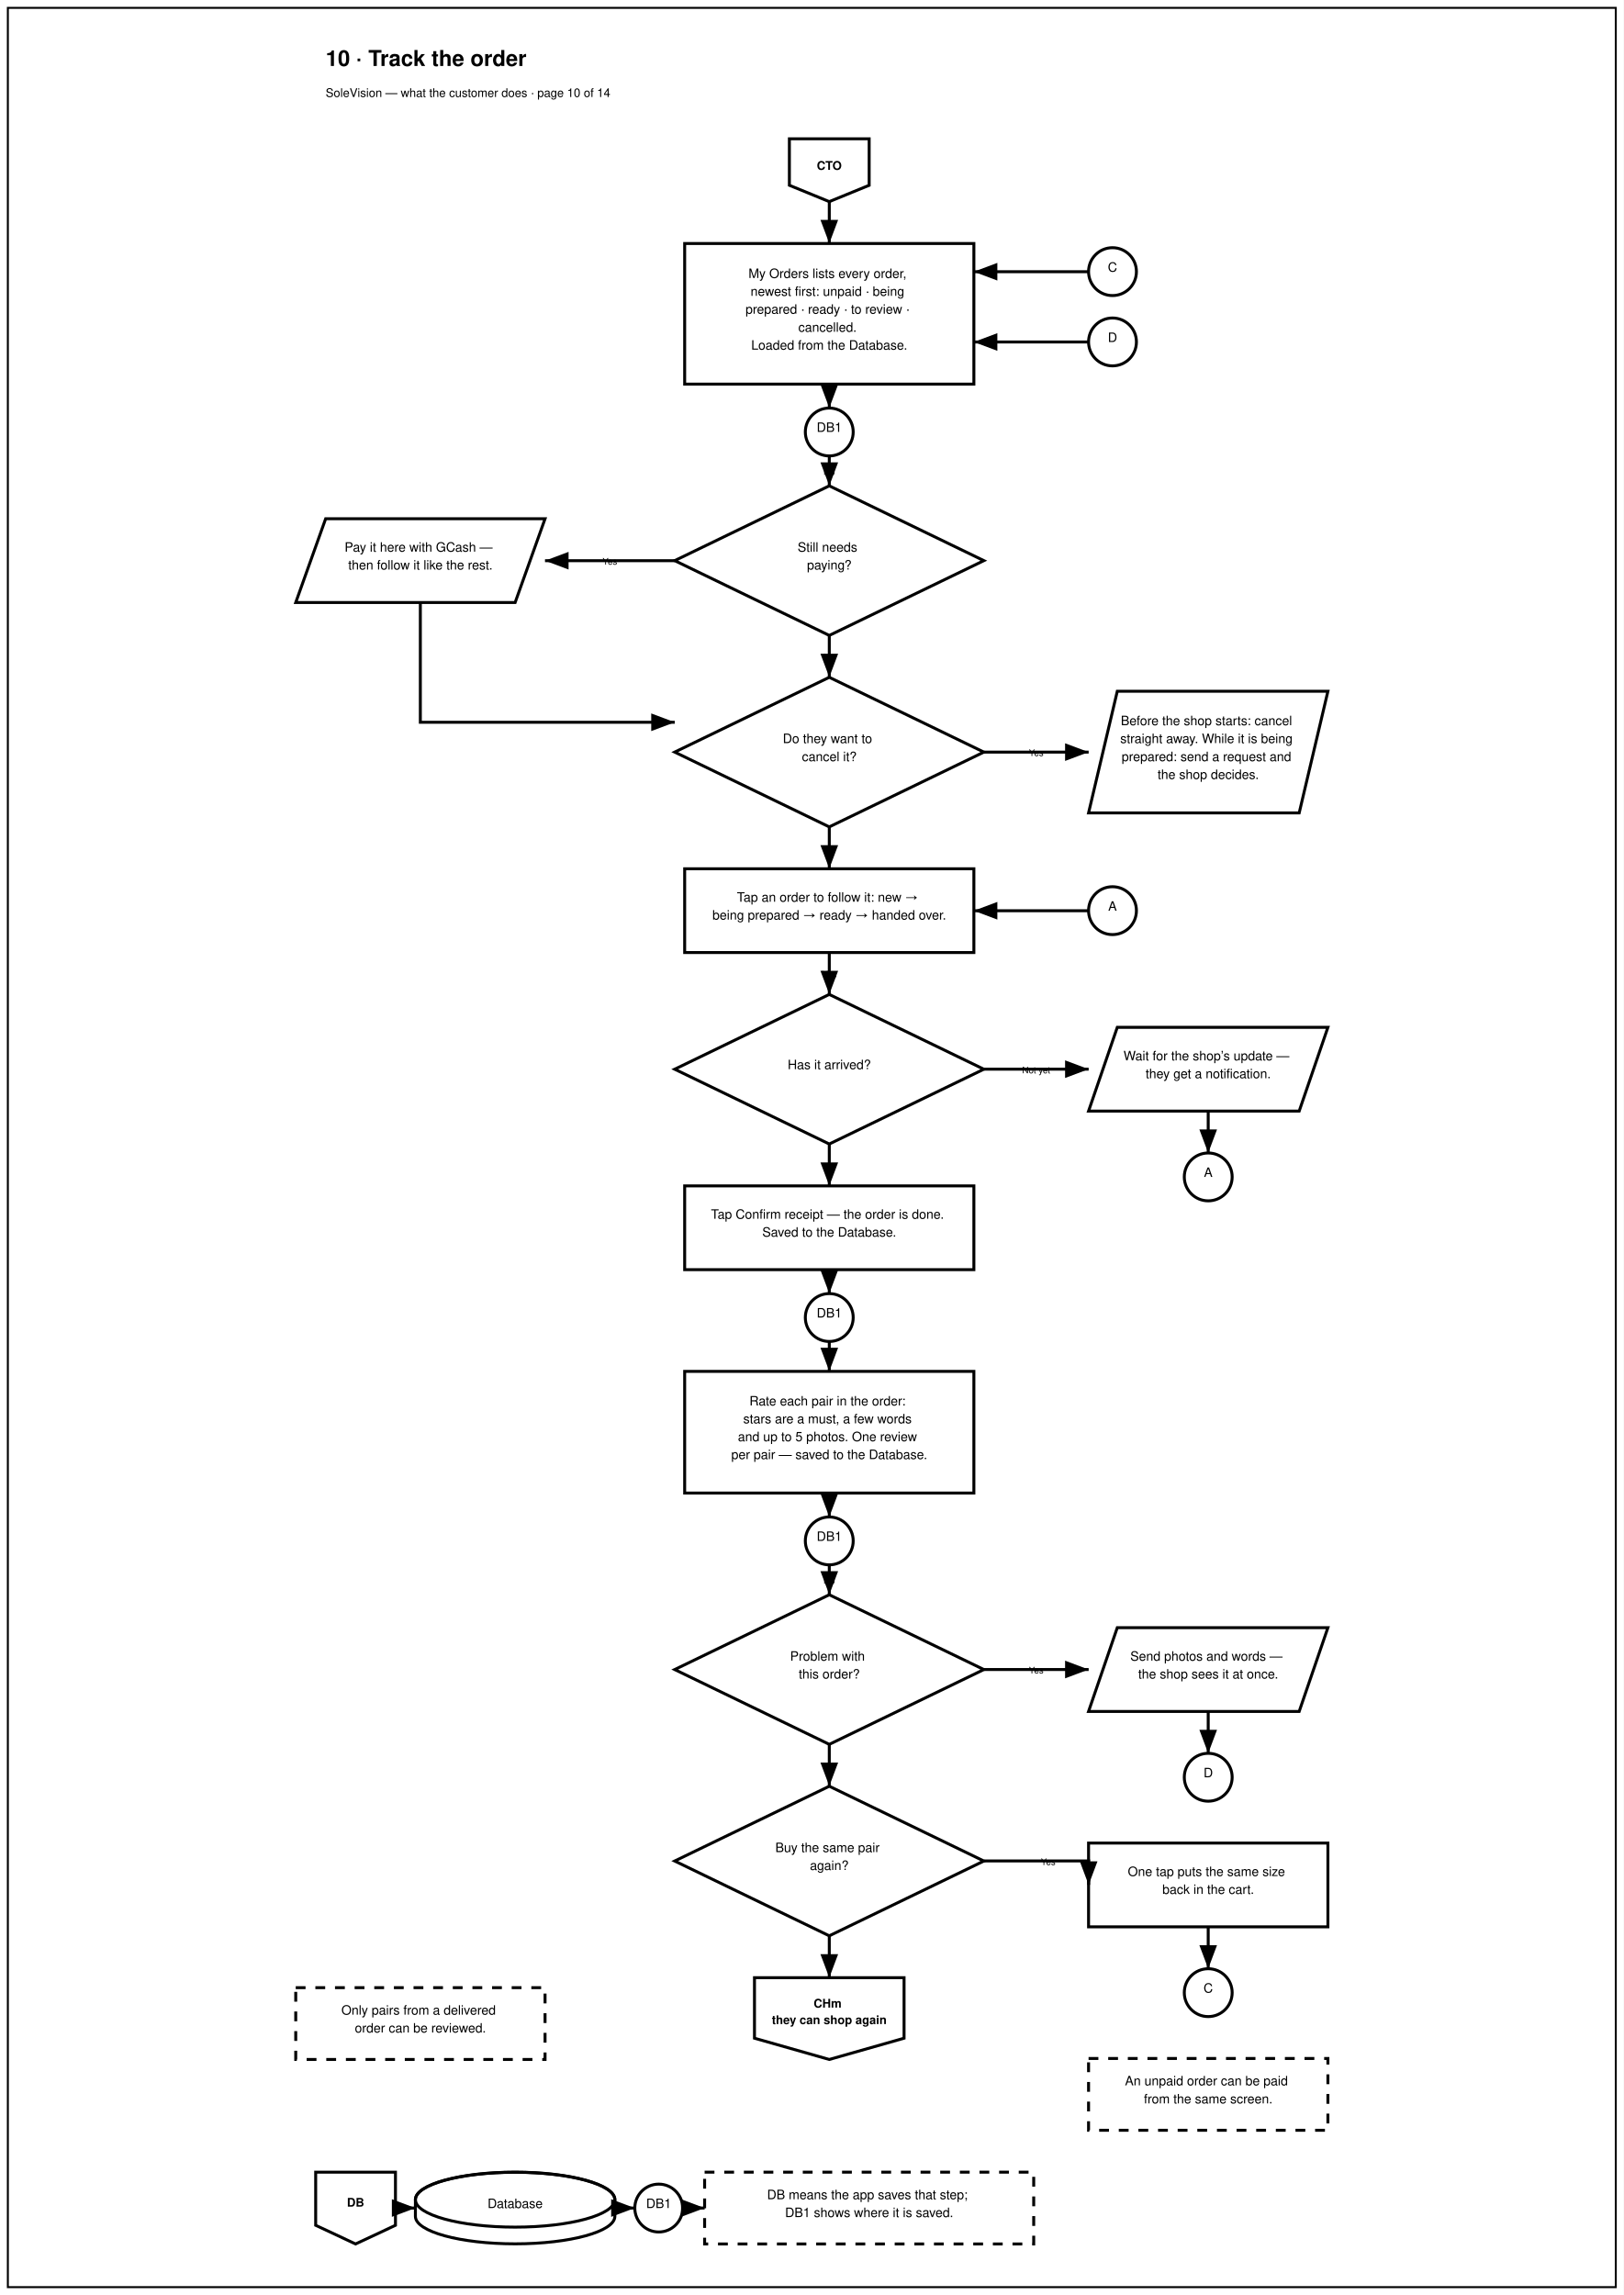
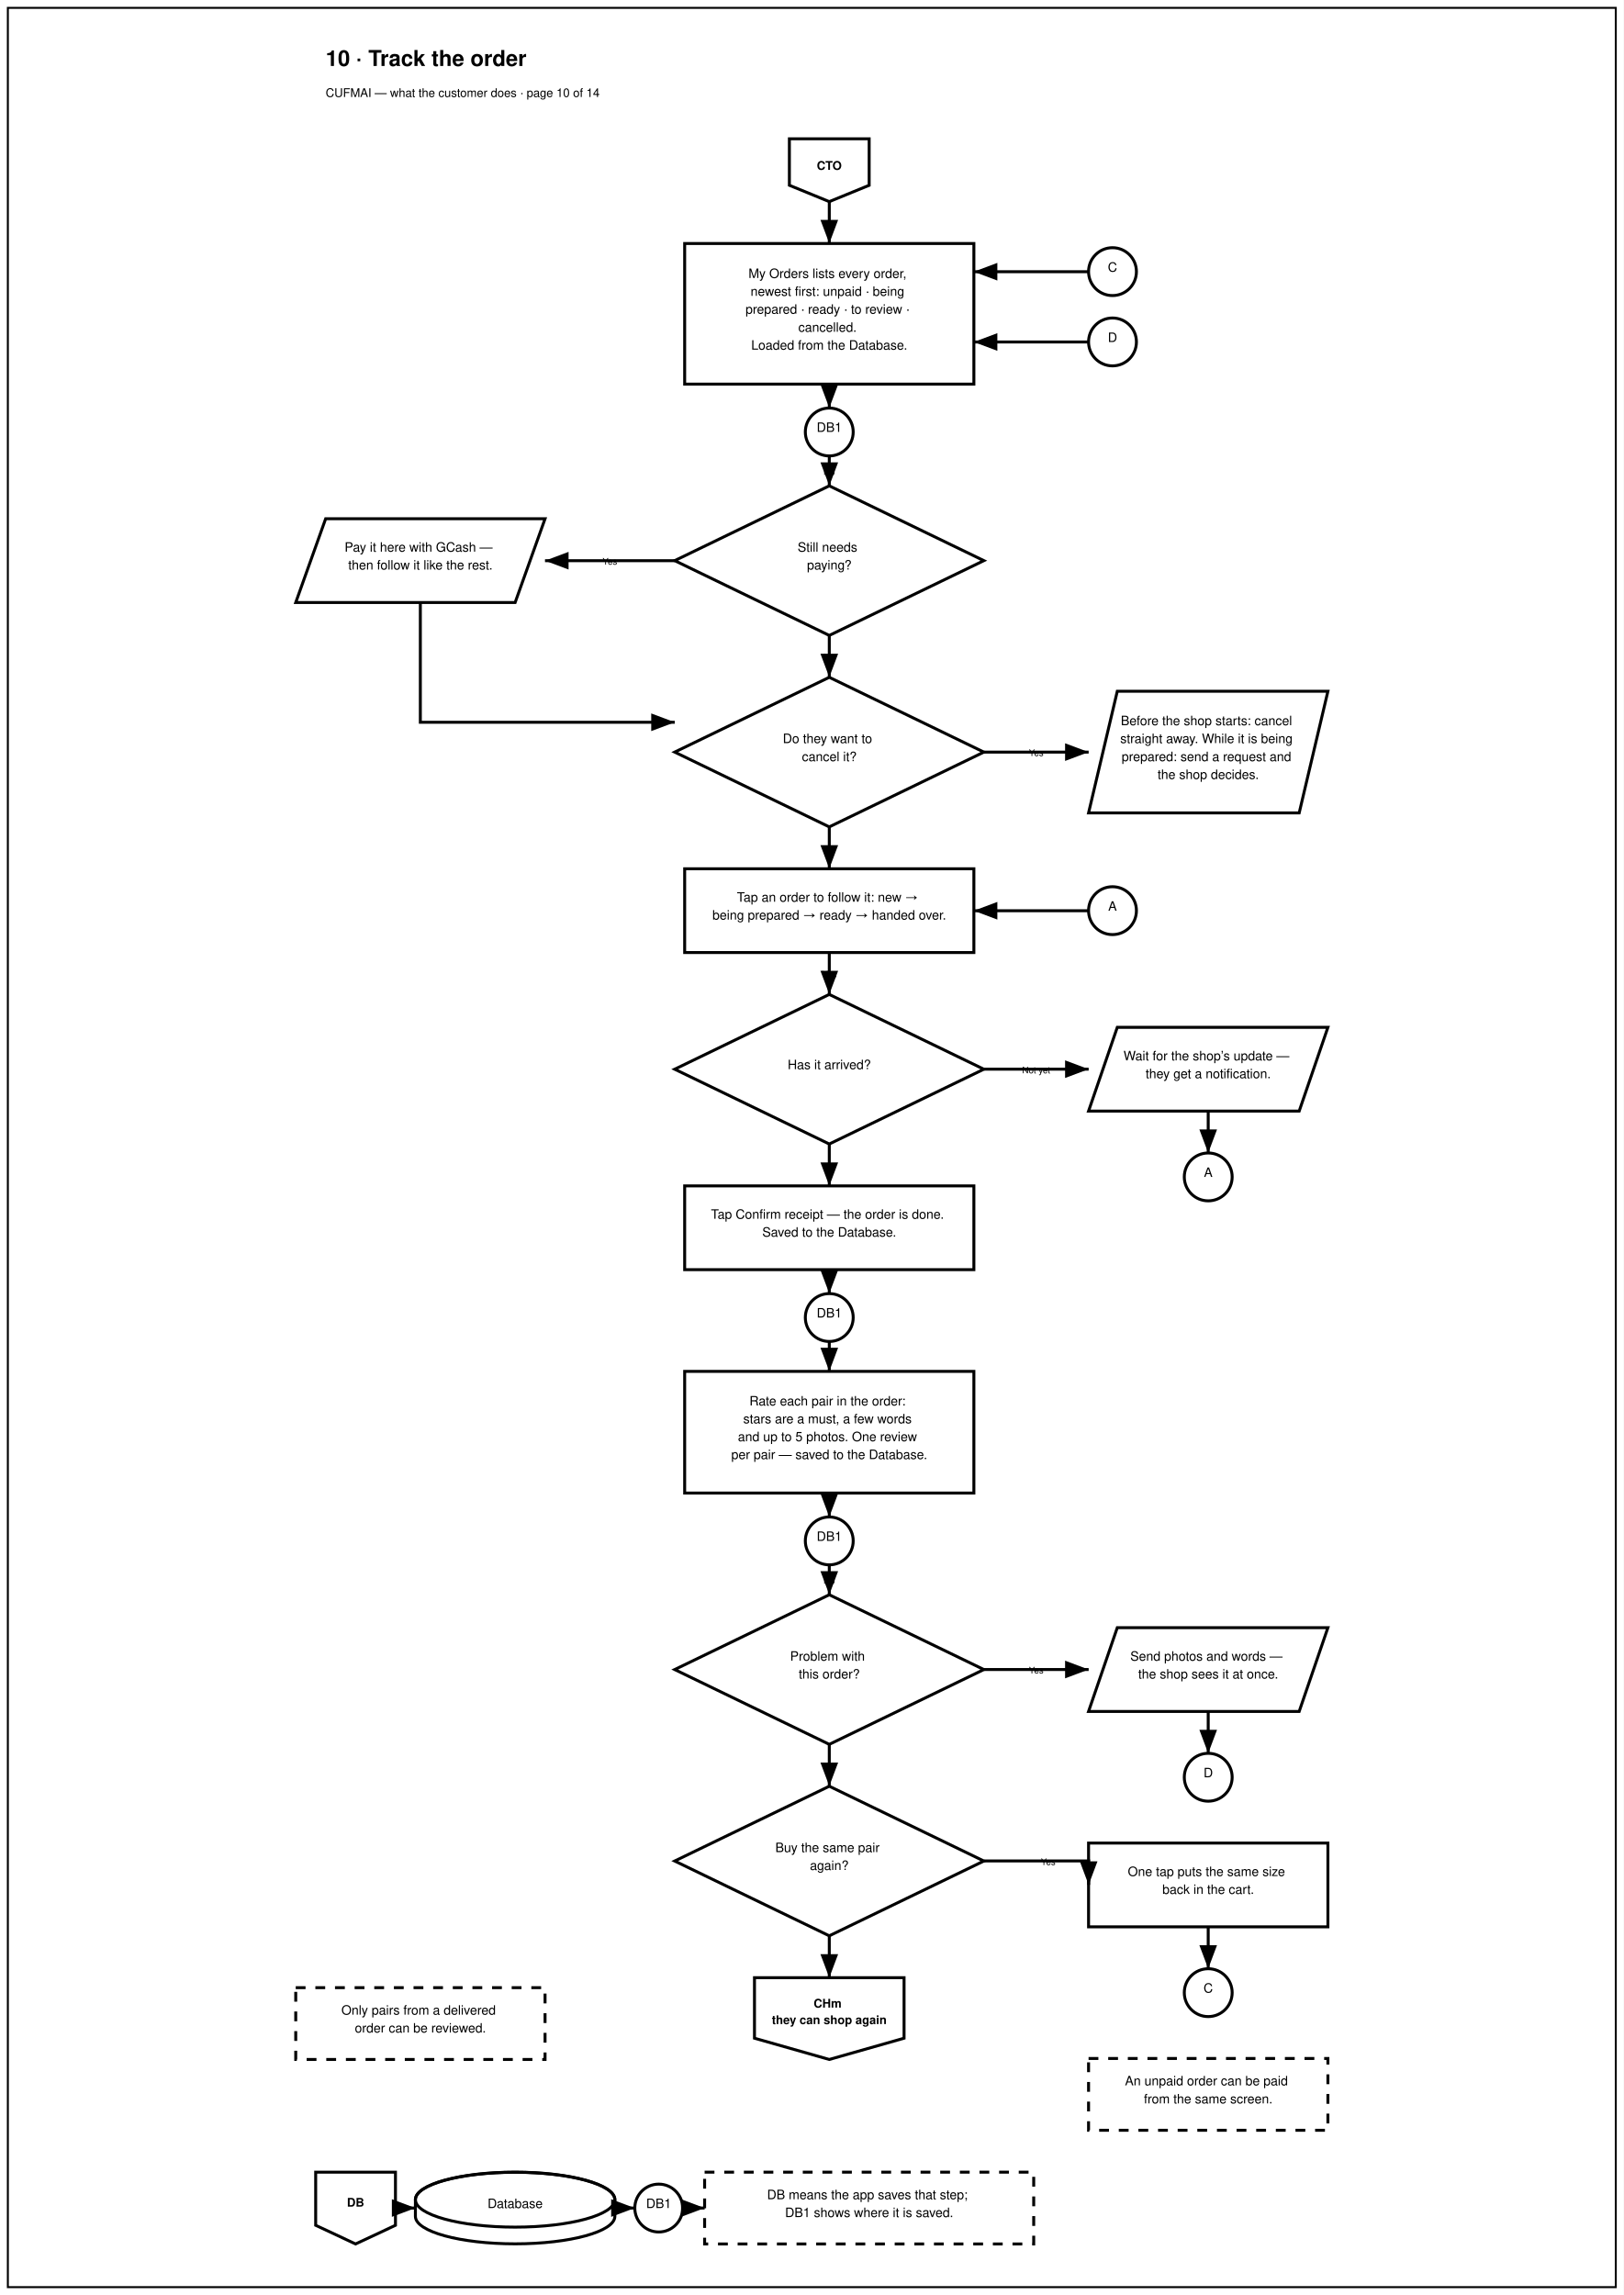
<svg xmlns="http://www.w3.org/2000/svg" width="827" height="1169" viewBox="0 0 827 1169">
  <rect x="0" y="0" width="827" height="1169" fill="#FFFFFF" />
  <defs>
    <marker id="arrow" markerWidth="10" markerHeight="10" refX="8" refY="3" orient="auto" markerUnits="strokeWidth">
      <path d="M0,0 L8,3 L0,6 z" fill="#000000" />
    </marker>
  </defs>
  <rect x="4" y="4" width="819" height="1161" fill="none" stroke="#000000" stroke-width="1" />
  <text font-family="Helvetica, Arial, sans-serif" font-size="11.175" font-weight="bold" fill="#000000" text-anchor="start">
    <tspan x="165.87" y="33.6">10 · Track the order</tspan>
  </text>
  <text font-family="Helvetica, Arial, sans-serif" font-size="6.095" fill="#000000" text-anchor="start">
-     <tspan x="165.87" y="49.4">SoleVision — what the customer does · page 10 of 14</tspan>
+     <tspan x="165.87" y="49.4">CUFMAI — what the customer does · page 10 of 14</tspan>
  </text>
  <polyline points="422.4,102.7 422.4,124.0" fill="none" stroke="#000000" stroke-width="1.5" marker-end="url(#arrow)" />
  <polyline points="422.4,195.7 422.4,207.8" fill="none" stroke="#000000" stroke-width="1.5" marker-end="url(#arrow)" />
  <polyline points="422.4,232.2 422.4,247.5 422.4,247.5" fill="none" stroke="#000000" stroke-width="1.5" marker-end="url(#arrow)" />
  <polyline points="343.7,285.6 277.6,285.6" fill="none" stroke="#000000" stroke-width="1.5" marker-end="url(#arrow)" />
  <polyline points="422.4,323.7 422.4,345.0" fill="none" stroke="#000000" stroke-width="1.5" marker-end="url(#arrow)" />
  <polyline points="214.1,306.9 214.1,367.9 343.7,367.9" fill="none" stroke="#000000" stroke-width="1.5" marker-end="url(#arrow)" />
  <polyline points="501.1,383.1 554.5,383.1 554.5,383.1" fill="none" stroke="#000000" stroke-width="1.5" marker-end="url(#arrow)" />
  <polyline points="422.4,421.2 422.4,442.5 422.4,442.5" fill="none" stroke="#000000" stroke-width="1.5" marker-end="url(#arrow)" />
  <polyline points="422.4,485.2 422.4,506.5 422.4,506.5" fill="none" stroke="#000000" stroke-width="1.5" marker-end="url(#arrow)" />
  <polyline points="501.1,544.6 554.5,544.6 554.5,544.6" fill="none" stroke="#000000" stroke-width="1.5" marker-end="url(#arrow)" />
  <polyline points="615.4,566.0 615.4,587.3" fill="none" stroke="#000000" stroke-width="1.5" marker-end="url(#arrow)" />
  <polyline points="422.4,582.7 422.4,604.1 422.4,604.1" fill="none" stroke="#000000" stroke-width="1.5" marker-end="url(#arrow)" />
  <polyline points="422.4,646.7 422.4,658.9" fill="none" stroke="#000000" stroke-width="1.5" marker-end="url(#arrow)" />
  <polyline points="422.4,683.3 422.4,698.5" fill="none" stroke="#000000" stroke-width="1.5" marker-end="url(#arrow)" />
  <polyline points="422.4,760.5 422.4,772.7" fill="none" stroke="#000000" stroke-width="1.5" marker-end="url(#arrow)" />
  <polyline points="422.4,797.1 422.4,812.3 422.4,812.3" fill="none" stroke="#000000" stroke-width="1.5" marker-end="url(#arrow)" />
  <polyline points="501.1,850.4 554.5,850.4" fill="none" stroke="#000000" stroke-width="1.5" marker-end="url(#arrow)" />
  <polyline points="615.4,871.8 615.4,893.1" fill="none" stroke="#000000" stroke-width="1.5" marker-end="url(#arrow)" />
  <polyline points="422.4,888.5 422.4,909.8" fill="none" stroke="#000000" stroke-width="1.5" marker-end="url(#arrow)" />
  <polyline points="501.1,947.9 554.5,947.9 554.5,960.1" fill="none" stroke="#000000" stroke-width="1.5" marker-end="url(#arrow)" />
  <polyline points="615.4,981.5 615.4,1002.8" fill="none" stroke="#000000" stroke-width="1.5" marker-end="url(#arrow)" />
  <polyline points="422.4,986.0 422.4,1007.4" fill="none" stroke="#000000" stroke-width="1.5" marker-end="url(#arrow)" />
  <polyline points="201.4,1124.7 211.6,1124.7" fill="none" stroke="#000000" stroke-width="1.5" marker-end="url(#arrow)" />
  <polyline points="313.2,1124.7 323.3,1124.7" fill="none" stroke="#000000" stroke-width="1.5" marker-end="url(#arrow)" />
  <polyline points="347.7,1124.7 358.9,1124.7" fill="none" stroke="#000000" stroke-width="1.5" marker-end="url(#arrow)" />
  <polyline points="554.5,463.9 496.0,463.9" fill="none" stroke="#000000" stroke-width="1.5" marker-end="url(#arrow)" />
  <polyline points="554.5,174.2 496.0,174.2" fill="none" stroke="#000000" stroke-width="1.5" marker-end="url(#arrow)" />
  <polyline points="554.5,138.4 496.0,138.4" fill="none" stroke="#000000" stroke-width="1.5" marker-end="url(#arrow)" />
  <text font-family="Helvetica, Arial, sans-serif" font-size="4.572" fill="#000000" text-anchor="middle">
    <tspan x="422.389" y="241.9">No</tspan>
  </text>
  <text font-family="Helvetica, Arial, sans-serif" font-size="4.572" fill="#000000" text-anchor="middle">
    <tspan x="310.638" y="287.6">Yes</tspan>
  </text>
  <text font-family="Helvetica, Arial, sans-serif" font-size="4.572" fill="#000000" text-anchor="middle">
    <tspan x="422.389" y="336.4">No</tspan>
  </text>
  <text font-family="Helvetica, Arial, sans-serif" font-size="4.572" fill="#000000" text-anchor="middle">
    <tspan x="527.791" y="385.1">Yes</tspan>
  </text>
  <text font-family="Helvetica, Arial, sans-serif" font-size="4.572" fill="#000000" text-anchor="middle">
    <tspan x="422.389" y="497.9">Yes</tspan>
  </text>
  <text font-family="Helvetica, Arial, sans-serif" font-size="4.572" fill="#000000" text-anchor="middle">
    <tspan x="527.791" y="546.7">Not yet</tspan>
  </text>
  <text font-family="Helvetica, Arial, sans-serif" font-size="4.572" fill="#000000" text-anchor="middle">
    <tspan x="422.389" y="806.7">No</tspan>
  </text>
  <text font-family="Helvetica, Arial, sans-serif" font-size="4.572" fill="#000000" text-anchor="middle">
    <tspan x="527.791" y="852.4">Yes</tspan>
  </text>
  <text font-family="Helvetica, Arial, sans-serif" font-size="4.572" fill="#000000" text-anchor="middle">
    <tspan x="422.389" y="901.2">No</tspan>
  </text>
  <text font-family="Helvetica, Arial, sans-serif" font-size="4.572" fill="#000000" text-anchor="middle">
    <tspan x="533.886" y="950.0">Yes</tspan>
  </text>
  <polygon points="402.071,70.7 442.708,70.7 442.708,94.381 422.389,102.702 402.071,94.381" fill="none" stroke="#000000" stroke-width="1.5" />
  <text font-family="Helvetica, Arial, sans-serif" font-size="6.095" font-weight="bold" fill="#000000" text-anchor="middle">
    <tspan x="422.389" y="86.5">CTO</tspan>
  </text>
  <rect x="348.735" y="124.036" width="147.308" height="71.622" rx="0" fill="none" stroke="#000000" stroke-width="1.5" />
  <text font-family="Helvetica, Arial, sans-serif" font-size="6.603" fill="#000000" text-anchor="middle">
    <tspan x="422.389" y="141.6">My Orders lists every order,</tspan>
    <tspan x="422.389" y="150.7">newest first: unpaid · being</tspan>
    <tspan x="422.389" y="159.8">prepared · ready · to review ·</tspan>
    <tspan x="422.389" y="169.0">cancelled.</tspan>
    <tspan x="422.389" y="178.1">Loaded from the Database.</tspan>
  </text>
  <circle cx="422.389" cy="220.04" r="12.191" fill="none" stroke="#000000" stroke-width="1.5" />
  <text font-family="Helvetica, Arial, sans-serif" font-size="6.603" fill="#000000" text-anchor="middle">
    <tspan x="422.389" y="220.0">DB1</tspan>
  </text>
  <polygon points="422.389,247.47 501.123,285.567 422.389,323.663 343.656,285.567" fill="none" stroke="#000000" stroke-width="1.5" />
  <text font-family="Helvetica, Arial, sans-serif" font-size="6.603" fill="#000000" text-anchor="middle">
    <tspan x="422.389" y="281.0">Still needs</tspan>
    <tspan x="422.389" y="290.1">paying?</tspan>
  </text>
  <polygon points="165.87,264.232 277.621,264.232 262.382,306.901 150.632,306.901" fill="none" stroke="#000000" stroke-width="1.5" />
  <text font-family="Helvetica, Arial, sans-serif" font-size="6.603" fill="#000000" text-anchor="middle">
    <tspan x="214.126" y="281.0">Pay it here with GCash —</tspan>
    <tspan x="214.126" y="290.1">then follow it like the rest.</tspan>
  </text>
  <polygon points="422.389,344.998 501.123,383.095 422.389,421.191 343.656,383.095" fill="none" stroke="#000000" stroke-width="1.5" />
  <text font-family="Helvetica, Arial, sans-serif" font-size="6.603" fill="#000000" text-anchor="middle">
    <tspan x="422.389" y="378.5">Do they want to</tspan>
    <tspan x="422.389" y="387.7">cancel it?</tspan>
  </text>
  <polygon points="569.088,352.109 676.368,352.109 661.739,414.08 554.458,414.08" fill="none" stroke="#000000" stroke-width="1.5" />
  <text font-family="Helvetica, Arial, sans-serif" font-size="6.603" fill="#000000" text-anchor="middle">
    <tspan x="615.413" y="369.4">Before the shop starts: cancel</tspan>
    <tspan x="615.413" y="378.5">straight away. While it is being</tspan>
    <tspan x="615.413" y="387.7">prepared: send a request and</tspan>
    <tspan x="615.413" y="396.8">the shop decides.</tspan>
  </text>
  <rect x="348.735" y="442.526" width="147.308" height="42.668" rx="0" fill="none" stroke="#000000" stroke-width="1.5" />
  <text font-family="Helvetica, Arial, sans-serif" font-size="6.603" fill="#000000" text-anchor="middle">
    <tspan x="422.389" y="459.3">Tap an order to follow it: new →</tspan>
    <tspan x="422.389" y="468.4">being prepared → ready → handed over.</tspan>
  </text>
  <polygon points="422.389,506.528 501.123,544.625 422.389,582.722 343.656,544.625" fill="none" stroke="#000000" stroke-width="1.5" />
  <text font-family="Helvetica, Arial, sans-serif" font-size="6.603" fill="#000000" text-anchor="middle">
    <tspan x="422.389" y="544.6">Has it arrived?</tspan>
  </text>
  <polygon points="569.088,523.291 676.368,523.291 661.739,565.96 554.458,565.96" fill="none" stroke="#000000" stroke-width="1.5" />
  <text font-family="Helvetica, Arial, sans-serif" font-size="6.603" fill="#000000" text-anchor="middle">
    <tspan x="615.413" y="540.1">Wait for the shop’s update —</tspan>
    <tspan x="615.413" y="549.2">they get a notification.</tspan>
  </text>
  <circle cx="615.413" cy="599.485" r="12.191" fill="none" stroke="#000000" stroke-width="1.5" />
  <text font-family="Helvetica, Arial, sans-serif" font-size="6.603" fill="#000000" text-anchor="middle">
    <tspan x="615.413" y="599.5">A</tspan>
  </text>
  <rect x="348.735" y="604.056" width="147.308" height="42.668" rx="0" fill="none" stroke="#000000" stroke-width="1.5" />
  <text font-family="Helvetica, Arial, sans-serif" font-size="6.603" fill="#000000" text-anchor="middle">
    <tspan x="422.389" y="620.8">Tap Confirm receipt — the order is done.</tspan>
    <tspan x="422.389" y="629.9">Saved to the Database.</tspan>
  </text>
  <circle cx="422.389" cy="671.107" r="12.191" fill="none" stroke="#000000" stroke-width="1.5" />
  <text font-family="Helvetica, Arial, sans-serif" font-size="6.603" fill="#000000" text-anchor="middle">
    <tspan x="422.389" y="671.1">DB1</tspan>
  </text>
  <rect x="348.735" y="698.537" width="147.308" height="61.971" rx="0" fill="none" stroke="#000000" stroke-width="1.5" />
  <text font-family="Helvetica, Arial, sans-serif" font-size="6.603" fill="#000000" text-anchor="middle">
    <tspan x="422.389" y="715.9">Rate each pair in the order:</tspan>
    <tspan x="422.389" y="725.0">stars are a must, a few words</tspan>
    <tspan x="422.389" y="734.1">and up to 5 photos. One review</tspan>
    <tspan x="422.389" y="743.2">per pair — saved to the Database.</tspan>
  </text>
  <circle cx="422.389" cy="784.889" r="12.191" fill="none" stroke="#000000" stroke-width="1.5" />
  <text font-family="Helvetica, Arial, sans-serif" font-size="6.603" fill="#000000" text-anchor="middle">
    <tspan x="422.389" y="784.9">DB1</tspan>
  </text>
  <polygon points="422.389,812.319 501.123,850.416 422.389,888.513 343.656,850.416" fill="none" stroke="#000000" stroke-width="1.5" />
  <text font-family="Helvetica, Arial, sans-serif" font-size="6.603" fill="#000000" text-anchor="middle">
    <tspan x="422.389" y="845.9">Problem with</tspan>
    <tspan x="422.389" y="855.0">this order?</tspan>
  </text>
  <polygon points="569.088,829.082 676.368,829.082 661.739,871.75 554.458,871.75" fill="none" stroke="#000000" stroke-width="1.5" />
  <text font-family="Helvetica, Arial, sans-serif" font-size="6.603" fill="#000000" text-anchor="middle">
    <tspan x="615.413" y="845.9">Send photos and words —</tspan>
    <tspan x="615.413" y="855.0">the shop sees it at once.</tspan>
  </text>
  <circle cx="615.413" cy="905.276" r="12.191" fill="none" stroke="#000000" stroke-width="1.5" />
  <text font-family="Helvetica, Arial, sans-serif" font-size="6.603" fill="#000000" text-anchor="middle">
    <tspan x="615.413" y="905.3">D</tspan>
  </text>
  <polygon points="422.389,909.847 501.123,947.944 422.389,986.041 343.656,947.944" fill="none" stroke="#000000" stroke-width="1.5" />
  <text font-family="Helvetica, Arial, sans-serif" font-size="6.603" fill="#000000" text-anchor="middle">
    <tspan x="422.389" y="943.4">Buy the same pair</tspan>
    <tspan x="422.389" y="952.5">again?</tspan>
  </text>
  <rect x="554.458" y="938.801" width="121.91" height="42.668" rx="0" fill="none" stroke="#000000" stroke-width="1.5" />
  <text font-family="Helvetica, Arial, sans-serif" font-size="6.603" fill="#000000" text-anchor="middle">
    <tspan x="615.413" y="955.6">One tap puts the same size</tspan>
    <tspan x="615.413" y="964.7">back in the cart.</tspan>
  </text>
  <circle cx="615.413" cy="1014.995" r="12.191" fill="none" stroke="#000000" stroke-width="1.5" />
  <text font-family="Helvetica, Arial, sans-serif" font-size="6.603" fill="#000000" text-anchor="middle">
    <tspan x="615.413" y="1015.0">C</tspan>
  </text>
  <polygon points="384.292,1007.375 460.486,1007.375 460.486,1038.198 422.389,1049.028 384.292,1038.198" fill="none" stroke="#000000" stroke-width="1.5" />
  <text font-family="Helvetica, Arial, sans-serif" font-size="6.095" font-weight="bold" fill="#000000" text-anchor="middle">
    <tspan x="422.389" y="1022.6">CHm</tspan>
    <tspan x="422.389" y="1031.0">they can shop again</tspan>
  </text>
  <rect x="554.458" y="1048.52" width="121.91" height="36.573" rx="0" fill="none" stroke="#000000" stroke-width="1.5" stroke-dasharray="5 5" />
  <text font-family="Helvetica, Arial, sans-serif" font-size="6.603" fill="#000000" text-anchor="middle">
    <tspan x="615.413" y="1062.2">An unpaid order can be paid</tspan>
    <tspan x="615.413" y="1071.4">from the same screen.</tspan>
  </text>
  <rect x="150.632" y="1012.455" width="126.99" height="36.573" rx="0" fill="none" stroke="#000000" stroke-width="1.5" stroke-dasharray="5 5" />
  <text font-family="Helvetica, Arial, sans-serif" font-size="6.603" fill="#000000" text-anchor="middle">
    <tspan x="214.126" y="1026.2">Only pairs from a delivered</tspan>
    <tspan x="214.126" y="1035.3">order can be reviewed.</tspan>
  </text>
  <polygon points="160.791,1106.427 201.427,1106.427 201.427,1133.491 181.109,1143 160.791,1133.491" fill="none" stroke="#000000" stroke-width="1.5" />
  <text font-family="Helvetica, Arial, sans-serif" font-size="6.095" font-weight="bold" fill="#000000" text-anchor="middle">
    <tspan x="181.109" y="1124.0">DB</tspan>
  </text>
  <path d="M211.587,1120.427 L211.587,1129 A50.796,14 0 0,0 313.178,1129 L313.178,1120.427 A50.796,14 0 0,0 211.587,1120.427 Z" fill="none" stroke="#000000" stroke-width="1.5" />
  <ellipse cx="262.382" cy="1120.427" rx="50.796" ry="14" fill="none" stroke="#000000" stroke-width="1.5" />
  <text font-family="Helvetica, Arial, sans-serif" font-size="6.603" fill="#000000" text-anchor="middle">
    <tspan x="262.382" y="1124.7">Database</tspan>
  </text>
  <circle cx="335.528" cy="1124.714" r="12.191" fill="none" stroke="#000000" stroke-width="1.5" />
  <text font-family="Helvetica, Arial, sans-serif" font-size="6.603" fill="#000000" text-anchor="middle">
    <tspan x="335.528" y="1124.7">DB1</tspan>
  </text>
  <rect x="358.894" y="1106.427" width="167.626" height="36.573" rx="0" fill="none" stroke="#000000" stroke-width="1.5" stroke-dasharray="5 5" />
  <text font-family="Helvetica, Arial, sans-serif" font-size="6.603" fill="#000000" text-anchor="middle">
    <tspan x="442.708" y="1120.2">DB means the app saves that step;</tspan>
    <tspan x="442.708" y="1129.3">DB1 shows where it is saved.</tspan>
  </text>
  <circle cx="566.649" cy="463.86" r="12.191" fill="none" stroke="#000000" stroke-width="1.5" />
  <text font-family="Helvetica, Arial, sans-serif" font-size="6.603" fill="#000000" text-anchor="middle">
    <tspan x="566.649" y="463.9">A</tspan>
  </text>
  <circle cx="566.649" cy="174.171" r="12.191" fill="none" stroke="#000000" stroke-width="1.5" />
  <text font-family="Helvetica, Arial, sans-serif" font-size="6.603" fill="#000000" text-anchor="middle">
    <tspan x="566.649" y="174.2">D</tspan>
  </text>
  <circle cx="566.649" cy="138.36" r="12.191" fill="none" stroke="#000000" stroke-width="1.5" />
  <text font-family="Helvetica, Arial, sans-serif" font-size="6.603" fill="#000000" text-anchor="middle">
    <tspan x="566.649" y="138.4">C</tspan>
  </text>
</svg>
